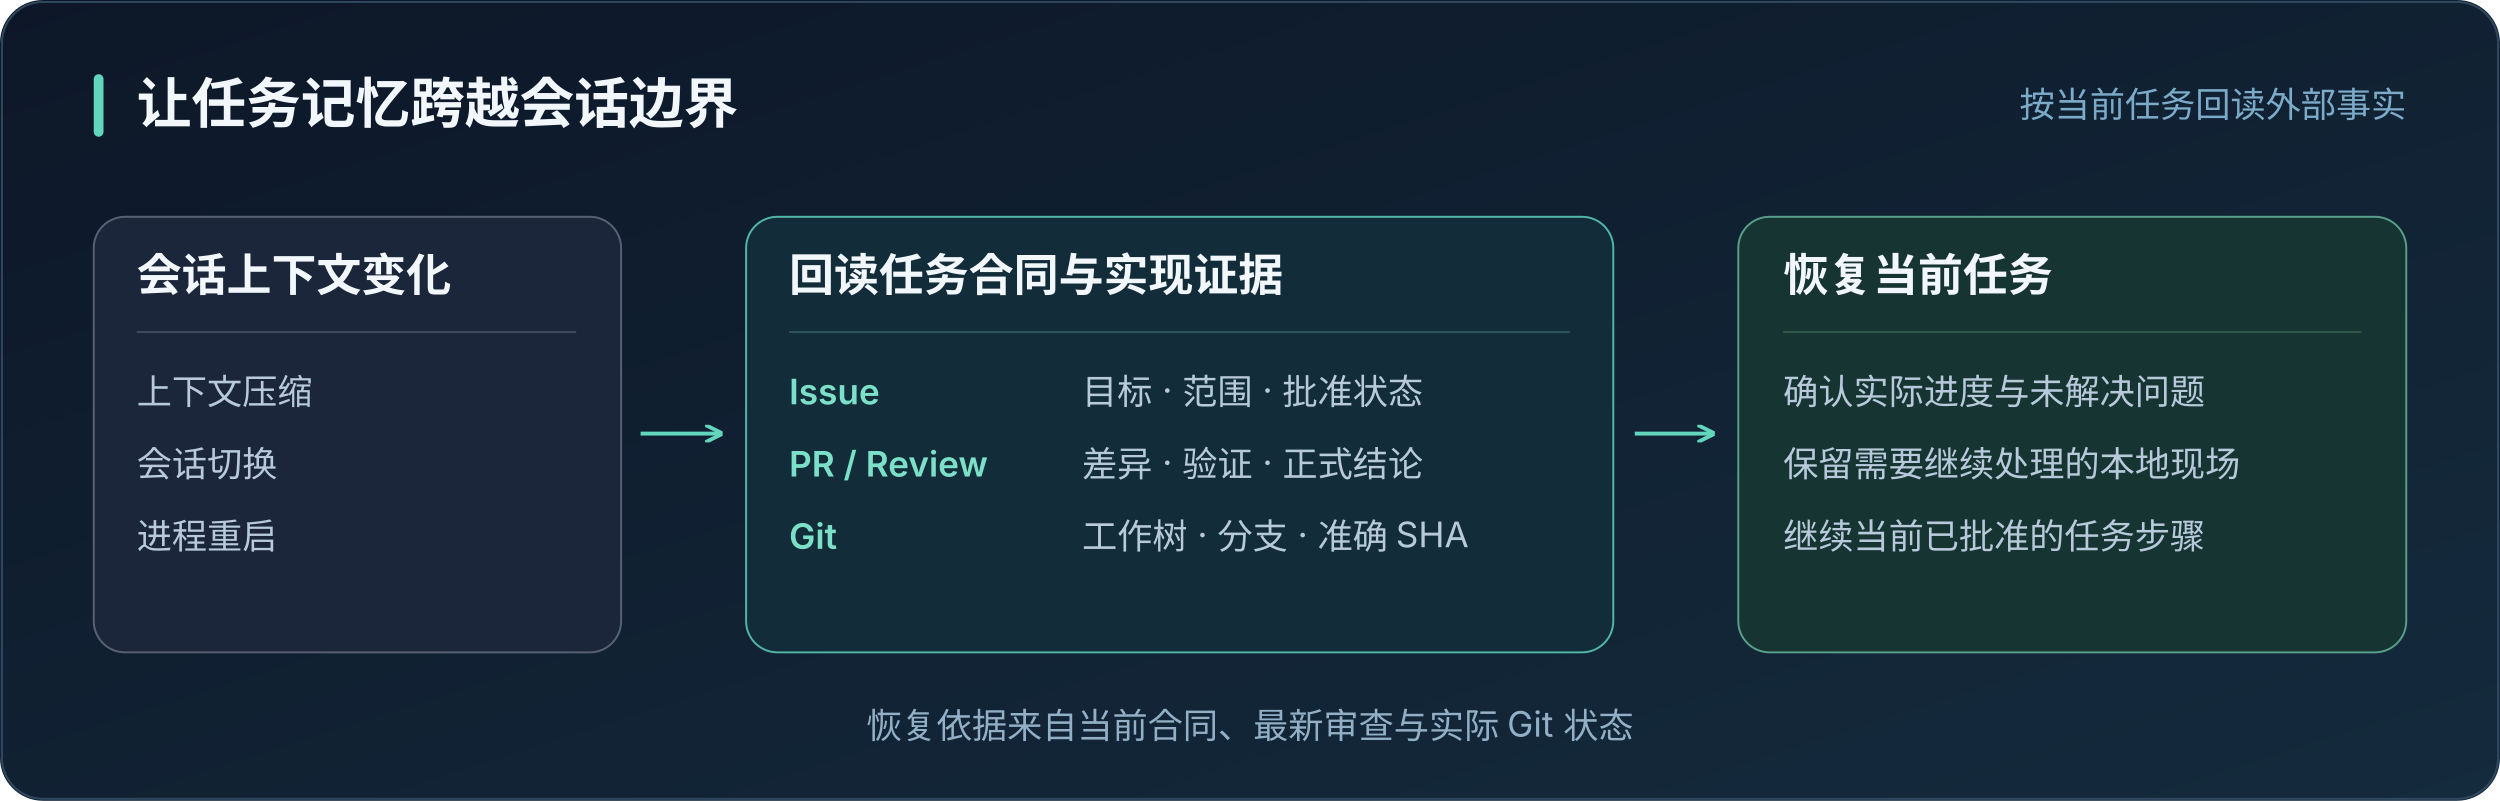
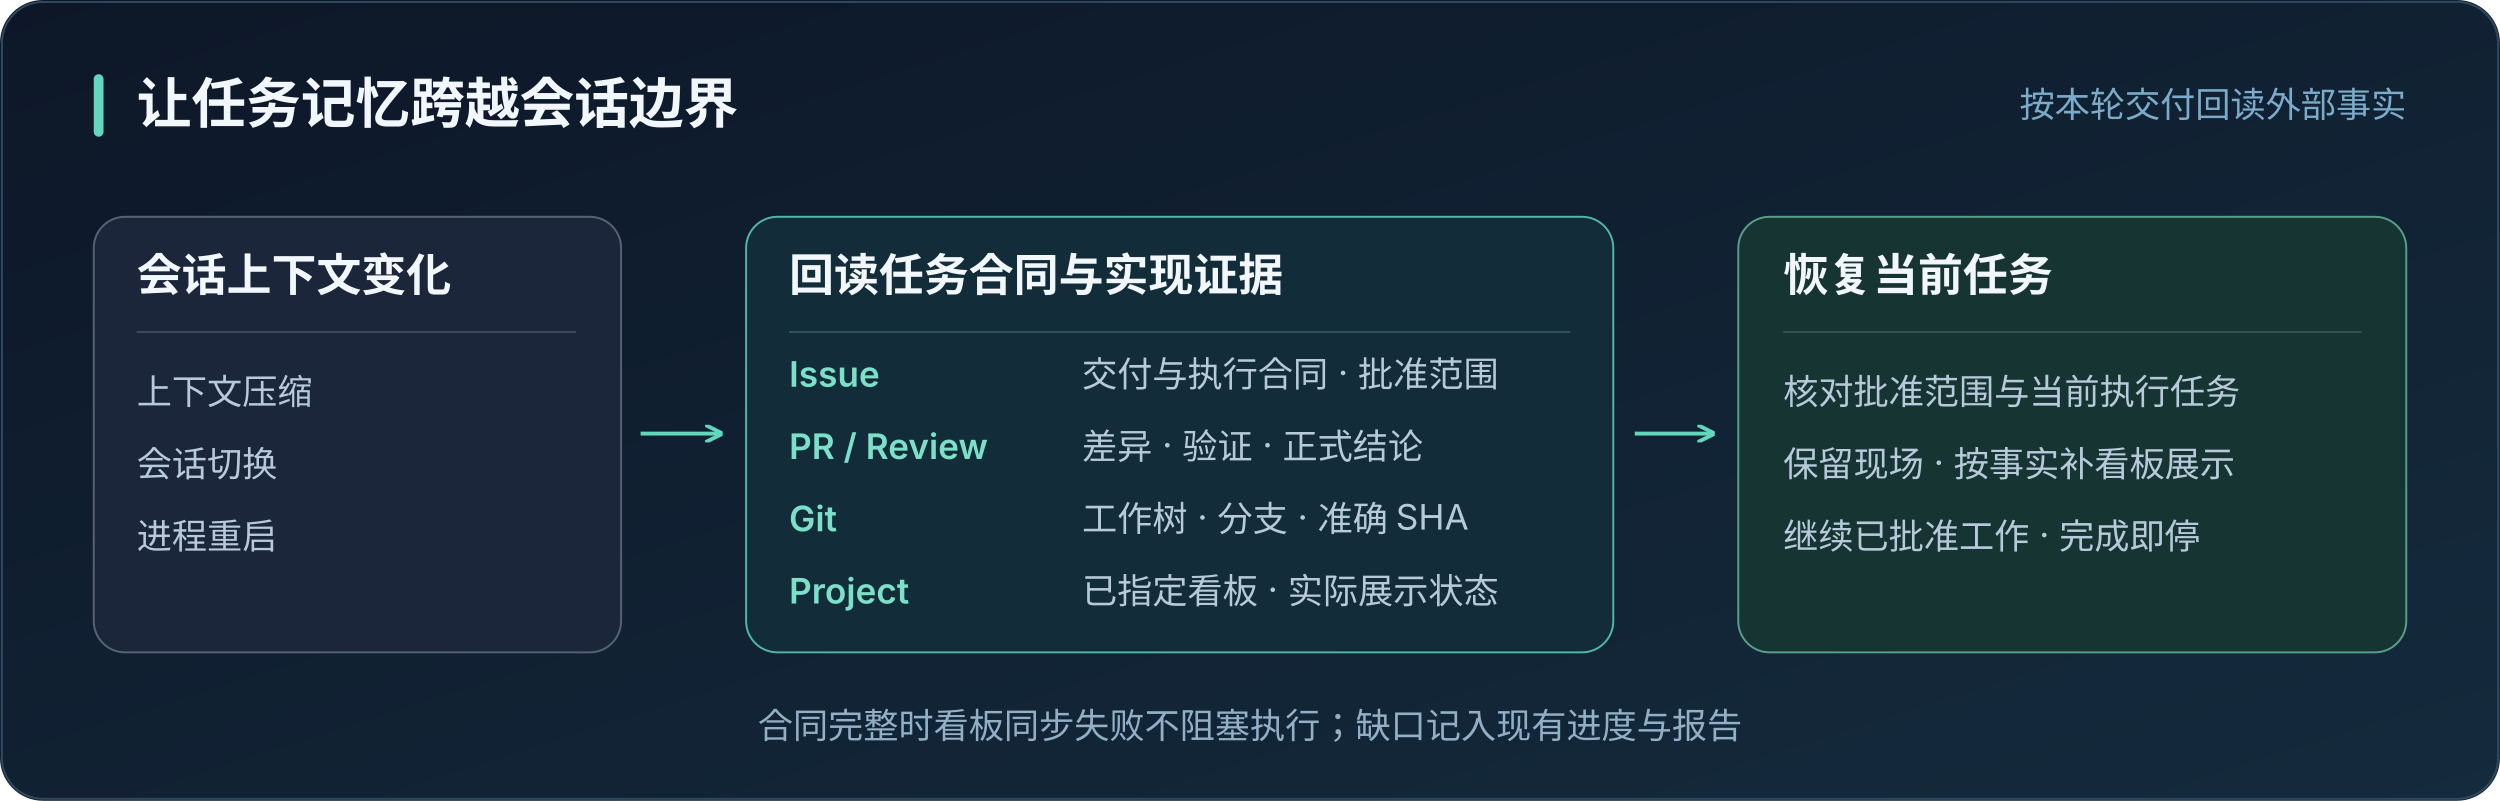
<svg xmlns="http://www.w3.org/2000/svg" width="1280" height="410" viewBox="0 0 1280 410" role="img" aria-labelledby="title desc">
  <defs>
    <linearGradient id="background" x2="1" y2="1">
      <stop stop-color="#0d1728" />
      <stop offset="1" stop-color="#142b3d" />
    </linearGradient>
    <marker id="arrow" markerWidth="9" markerHeight="9" refX="8" refY="4.5" orient="auto" markerUnits="userSpaceOnUse">
      <path d="M0 0 L9 4.5 L0 9" fill="none" stroke="#63d6be" stroke-width="2" />
    </marker>
    <style>
      text { font-family: -apple-system, BlinkMacSystemFont, 'Segoe UI', 'PingFang SC', 'Microsoft YaHei', sans-serif; }
      .title { fill: #f2f7fc; font-weight: 700; }
      .body { fill: #b7c9db; font-size: 18px; }
      .line { fill: none; stroke: #63d6be; stroke-width: 2; marker-end: url(#arrow); }
    </style>
  </defs>
  <rect width="1280" height="410" rx="22" fill="url(#background)" />
  <rect x="1" y="1" width="1278" height="408" rx="21" fill="none" stroke="#30485f" />
  <rect x="48" y="38" width="5" height="32" rx="2.5" fill="#63d6be" />
  <text x="70" y="63" class="title" font-size="28">让任务记忆跨越会话边界</text>
-   <text x="1232" y="60" text-anchor="end" fill="#7babc9" font-size="18">按当前任务回读外部事实</text>
+   <text x="1232" y="60" text-anchor="end" fill="#7babc9" font-size="18">按本轮交付回读外部事实</text>
  <rect x="48" y="111" width="270" height="223" rx="16" fill="#1c263a" stroke="#586174" />
  <text x="70" y="149" class="title" font-size="23">会话上下文变化</text>
  <path d="M70 170 H295" stroke="#3c495e" />
  <text x="70" y="207" class="body">上下文压缩</text>
  <text x="70" y="244" class="body">会话切换</text>
  <text x="70" y="281" class="body">进程重启</text>
  <path d="M328 222 H369" class="line" />
  <rect x="382" y="111" width="444" height="223" rx="16" fill="#122d39" stroke="#52b6a6" />
  <text x="404" y="149" class="title" font-size="23">回读任务合同与实现证据</text>
  <path d="M404 170 H804" stroke="#2e5260" />
-   <text x="404" y="207" fill="#7ce0c8" font-size="18" font-weight="600">Issue</text>
-   <text x="554" y="207" class="body">目标 · 范围 · 批准状态</text>
-   <text x="404" y="244" fill="#7ce0c8" font-size="18" font-weight="600">PR / Review</text>
-   <text x="554" y="244" class="body">差异 · 验证 · 正式结论</text>
-   <text x="404" y="281" fill="#7ce0c8" font-size="18" font-weight="600">Git</text>
-   <text x="554" y="281" class="body">工作树 · 分支 · 准确 SHA</text>
+   <text x="404" y="198" fill="#7ce0c8" font-size="18" font-weight="600">Issue</text>
+   <text x="554" y="198" class="body">交付与执行合同 · 批准范围</text>
+   <text x="404" y="235" fill="#7ce0c8" font-size="18" font-weight="600">PR / Review</text>
+   <text x="554" y="235" class="body">差异 · 验证 · 正式结论</text>
+   <text x="404" y="272" fill="#7ce0c8" font-size="18" font-weight="600">Git</text>
+   <text x="554" y="272" class="body">工作树 · 分支 · 准确 SHA</text>
+   <text x="404" y="309" fill="#7ce0c8" font-size="18" font-weight="600">Project</text>
+   <text x="554" y="309" class="body">已指定看板 · 实际展示状态</text>
  <path d="M837 222 H877" class="line" />
  <rect x="890" y="111" width="342" height="223" rx="16" fill="#163431" stroke="#589f89" />
  <text x="913" y="149" class="title" font-size="23">恢复当前任务</text>
  <path d="M913 170 H1209" stroke="#315749" />
-   <text x="913" y="207" class="body">确认实际进度与未解决问题</text>
-   <text x="913" y="244" class="body">保留需要继续处理的本地现场</text>
-   <text x="913" y="281" class="body">继续当前已批准的任务步骤</text>
-   <text x="640" y="378" text-anchor="middle" fill="#92afc5" font-size="18">恢复依据来自当前合同、最新审查与实际 Git 状态</text>
+   <text x="913" y="207" class="body">核对批准范围与当前执行任务</text>
+   <text x="913" y="244" class="body">保留现场 · 按事实补看板展示</text>
+   <text x="913" y="281" class="body">继续已批准工作 · 完成即停</text>
+   <text x="640" y="378" text-anchor="middle" fill="#92afc5" font-size="18">合同完整时看板同步失败不阻塞执行；缺口记入现有进度与报告</text>
</svg>
